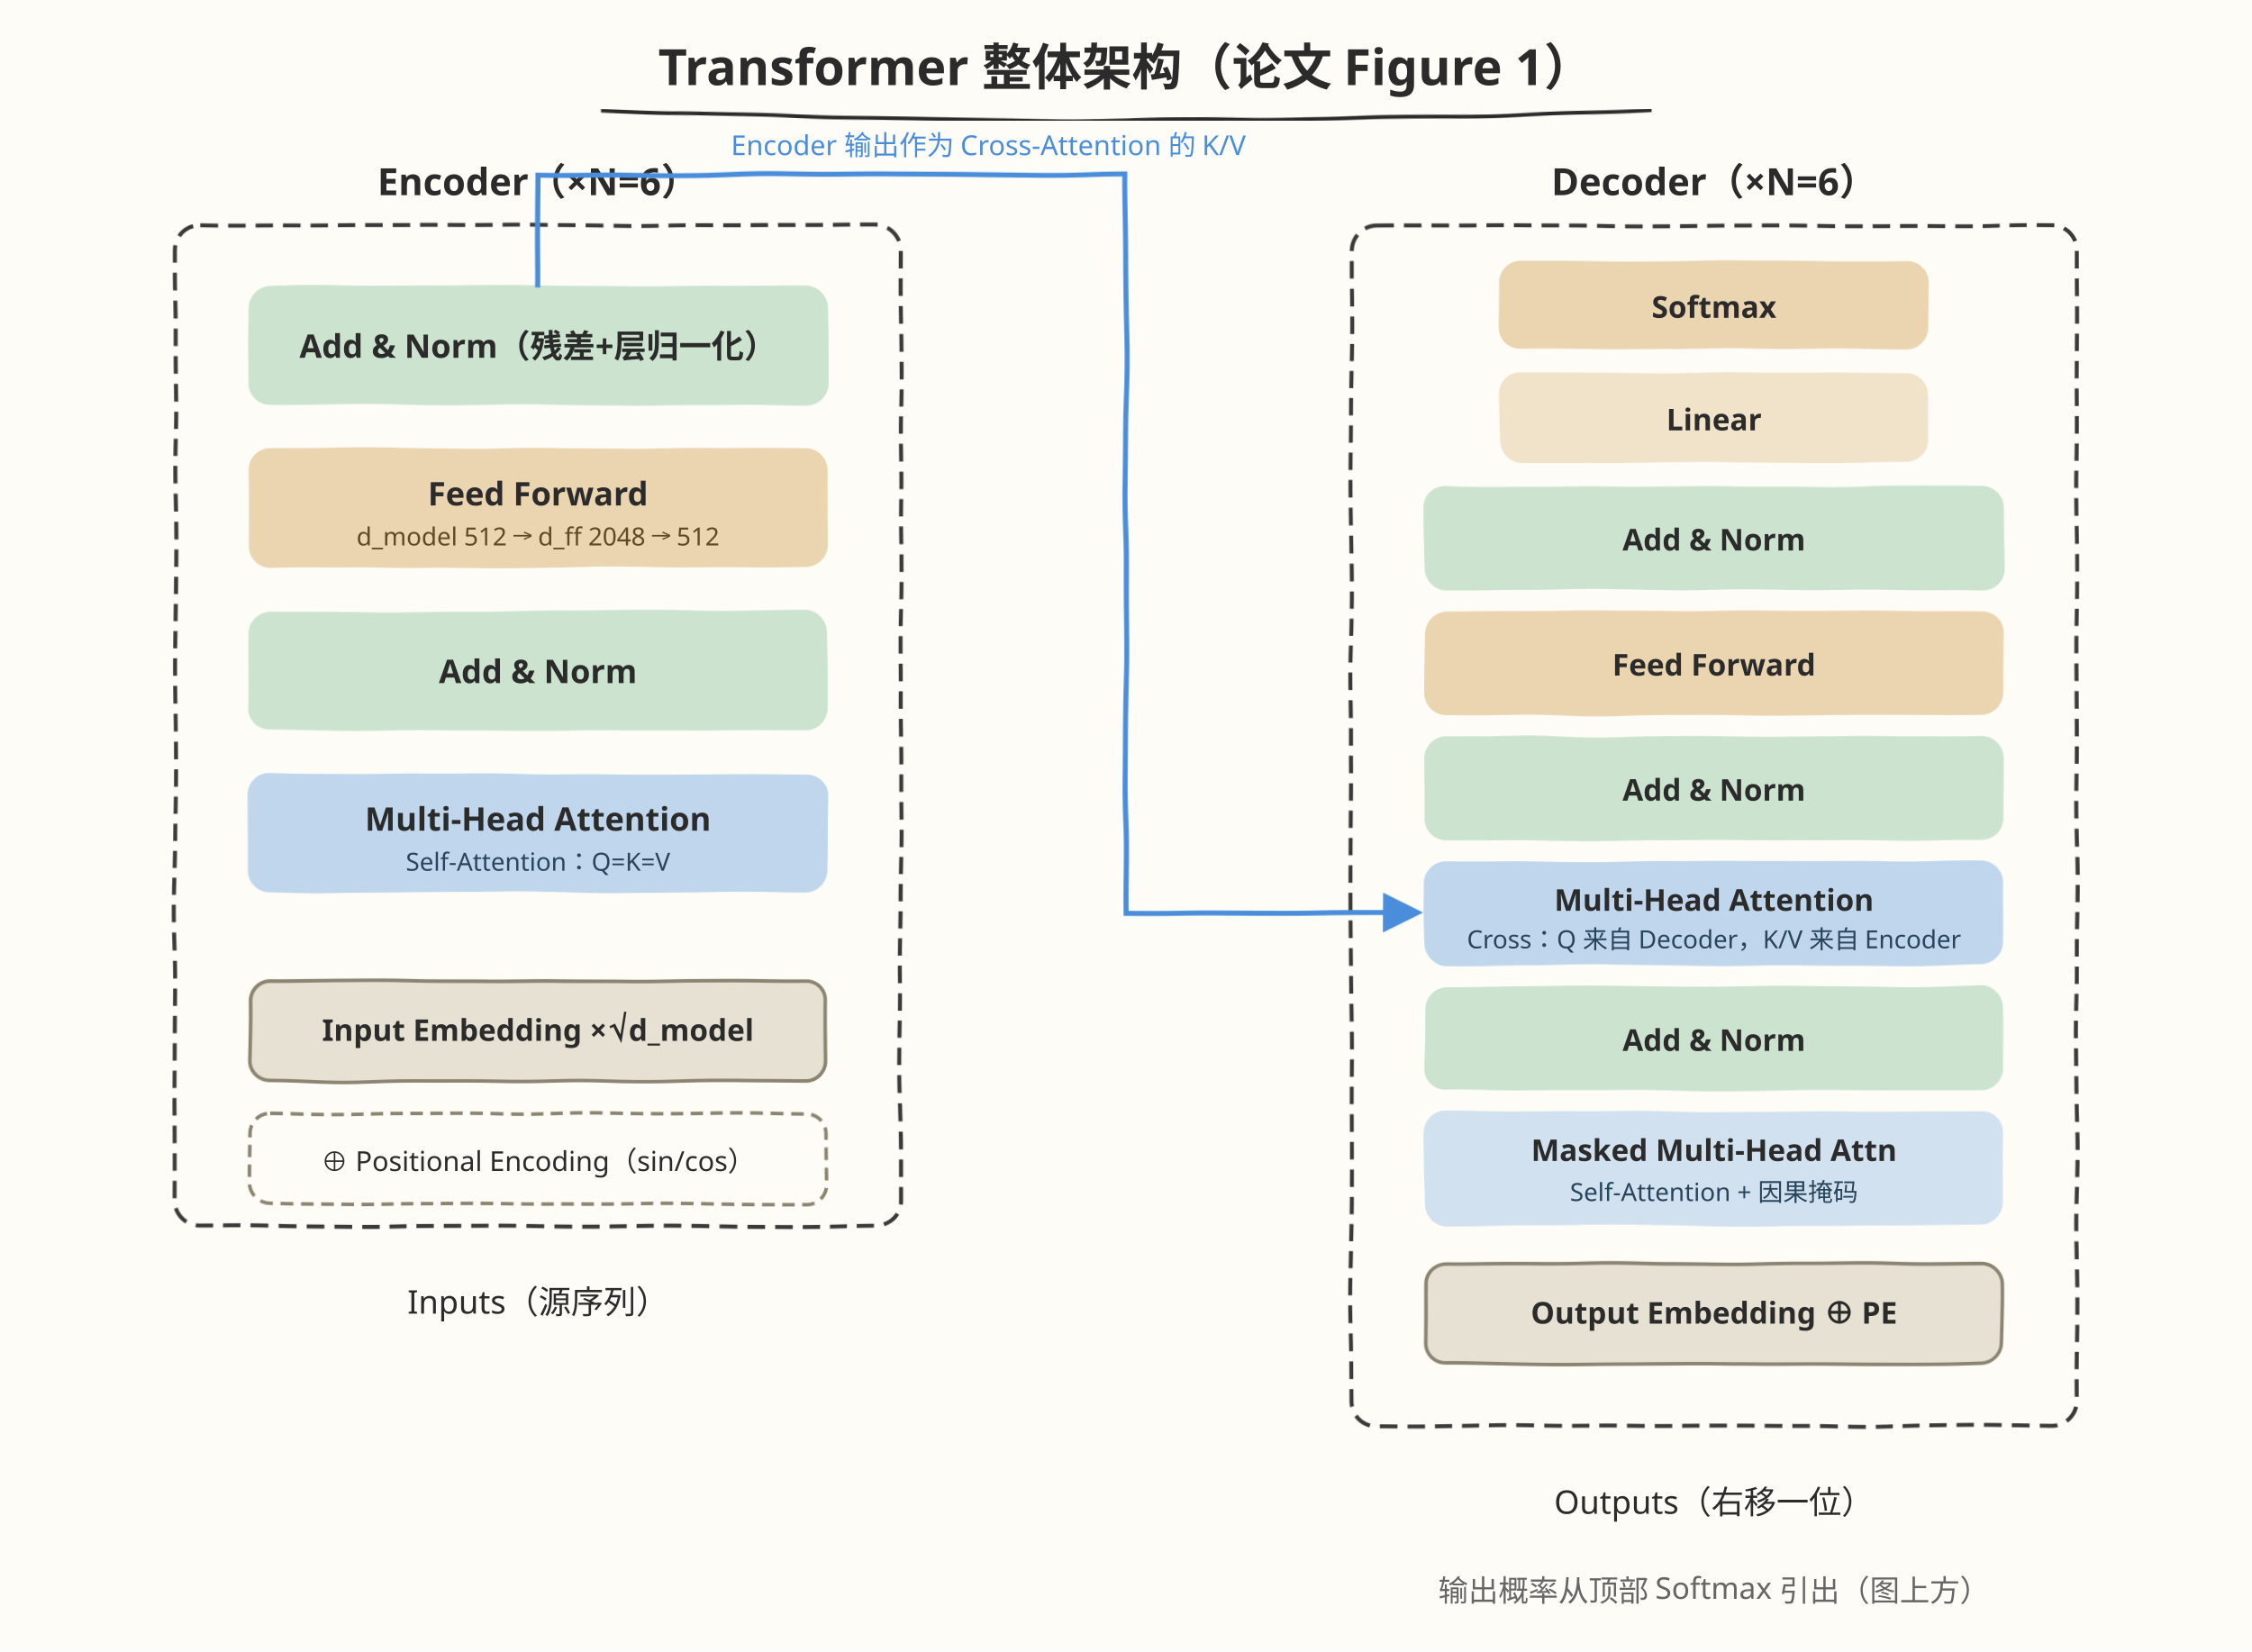
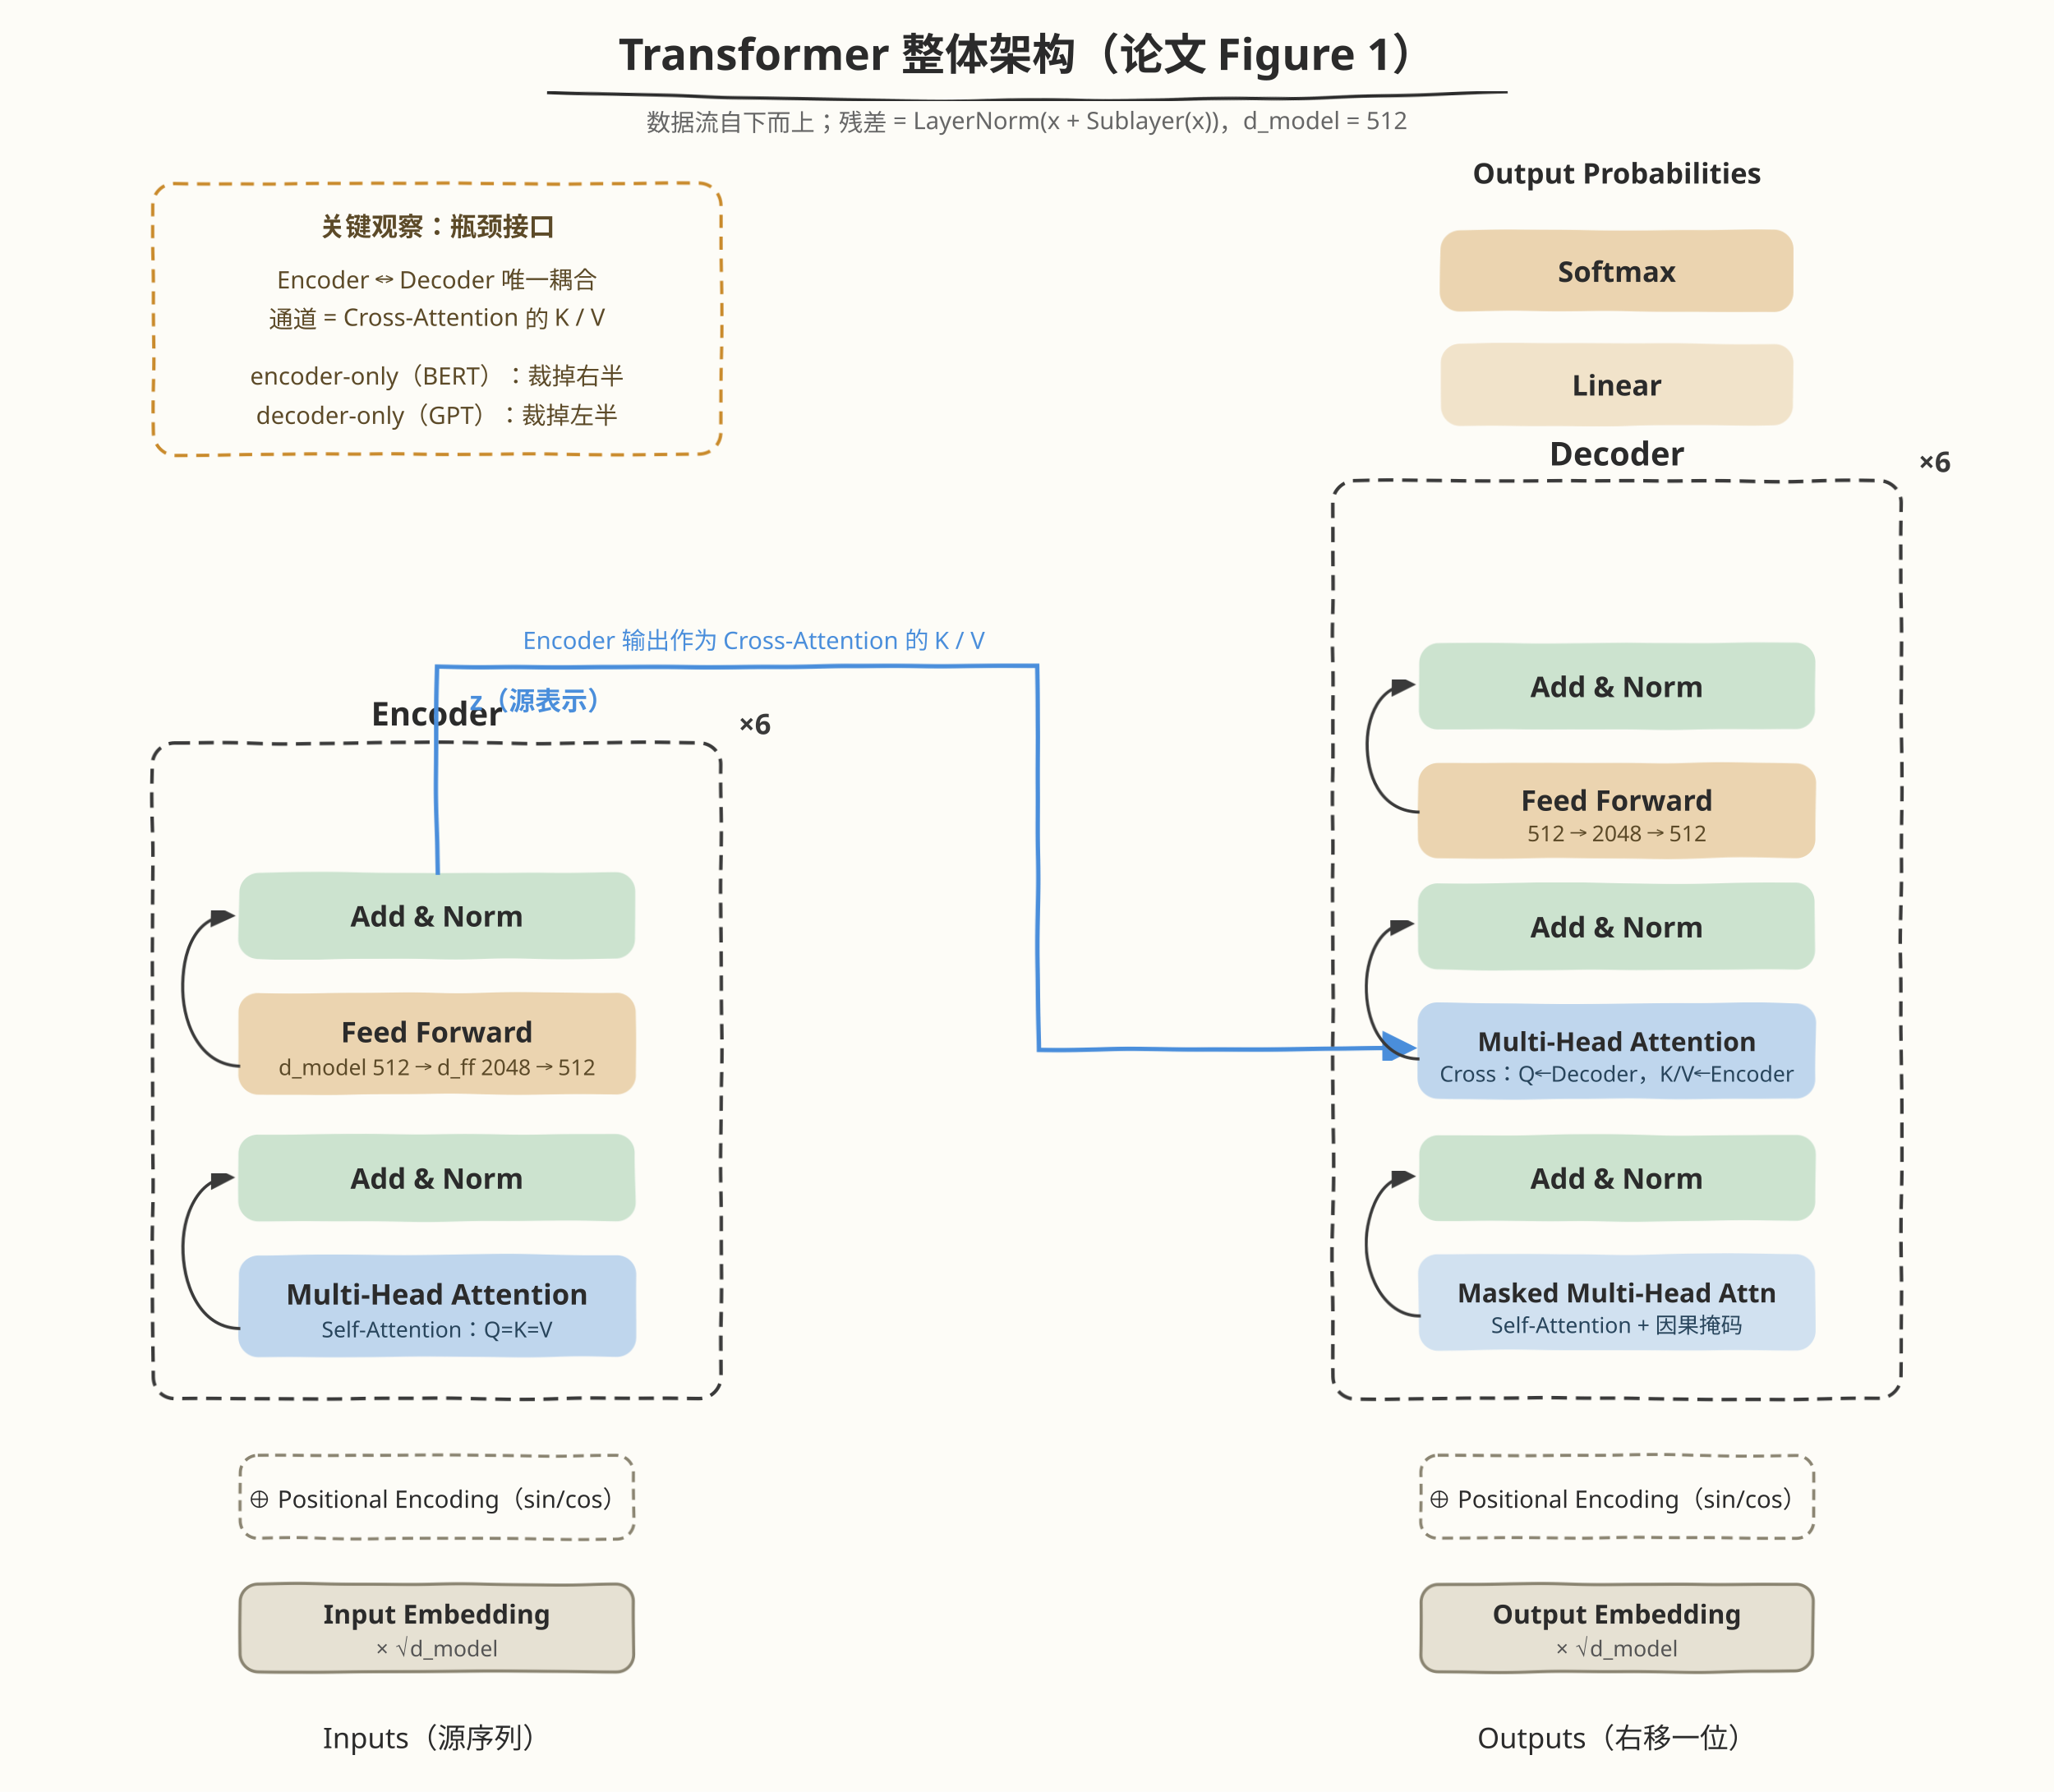
- <svg xmlns="http://www.w3.org/2000/svg" width="900" height="660" viewBox="0 0 900 660" font-family="'Comic Sans MS','Marker Felt','Segoe UI',cursive">
+ <svg xmlns="http://www.w3.org/2000/svg" width="940" height="820" viewBox="0 0 940 820" font-family="'Comic Sans MS','Kaiti SC','Marker Felt','Segoe UI',cursive">
  <defs>
    <filter id="sk" x="-3%" y="-3%" width="106%" height="106%">
      <feTurbulence type="fractalNoise" baseFrequency="0.018" numOctaves="2" seed="7" result="n" />
      <feDisplacementMap in="SourceGraphic" in2="n" scale="1.8" />
    </filter>
    <marker id="ar" markerWidth="8" markerHeight="8" refX="6" refY="4" orient="auto">
      <path d="M0,0 L8,4 L0,8 z" fill="#3a3a3a" />
    </marker>
    <marker id="arB" markerWidth="8" markerHeight="8" refX="6" refY="4" orient="auto">
      <path d="M0,0 L8,4 L0,8 z" fill="#4a8edb" />
    </marker>
  </defs>
-   <rect width="900" height="660" fill="#fdfcf7" />
-   <text x="450" y="34" text-anchor="middle" font-size="20" font-weight="bold" fill="#2b2b2b">Transformer 整体架构（论文 Figure 1）</text>
-   <path d="M 240 44 Q 450 52 660 44" stroke="#2b2b2b" stroke-width="1.5" fill="none" filter="url(#sk)" />
-   <text x="215" y="78" text-anchor="middle" font-size="15" font-weight="bold" fill="#2b2b2b">Encoder（×N=6）</text>
+   <rect width="940" height="820" fill="#fdfcf7" />
+   <text x="470" y="32" text-anchor="middle" font-size="20" font-weight="bold" fill="#2b2b2b">Transformer 整体架构（论文 Figure 1）</text>
+   <path d="M 250 42 Q 470 50 690 42" stroke="#2b2b2b" stroke-width="1.5" fill="none" filter="url(#sk)" />
+   <text x="470" y="60" text-anchor="middle" font-size="11" fill="#666">数据流自下而上；残差 = LayerNorm(x + Sublayer(x))，d_model = 512</text>
  <g filter="url(#sk)">
-     <rect x="70" y="90" width="290" height="400" rx="10" fill="none" stroke="#3a3a3a" stroke-width="1.6" stroke-dasharray="7 4" />
+     <rect x="70" y="84" width="260" height="124" rx="10" fill="none" stroke="#c98a2b" stroke-width="1.5" stroke-dasharray="6 4" />
  </g>
+   <text x="200" y="108" text-anchor="middle" font-size="12" font-weight="bold" fill="#5c4a28">关键观察：瓶颈接口</text>
+   <text x="200" y="132" text-anchor="middle" font-size="11" fill="#5c4a28">Encoder ↔ Decoder 唯一耦合</text>
+   <text x="200" y="150" text-anchor="middle" font-size="11" fill="#5c4a28">通道 = Cross-Attention 的 K / V</text>
+   <text x="200" y="176" text-anchor="middle" font-size="11" fill="#5c4a28">encoder-only（BERT）：裁掉右半</text>
+   <text x="200" y="194" text-anchor="middle" font-size="11" fill="#5c4a28">decoder-only（GPT）：裁掉左半</text>
+   <text x="740" y="84" text-anchor="middle" font-size="13" font-weight="bold" fill="#2b2b2b">Output Probabilities</text>
+   <path d="M 740 106 L 740 90" stroke="#3a3a3a" stroke-width="1.6" marker-end="url(#ar)" filter="url(#sk)" />
  <g filter="url(#sk)">
-     <rect x="100" y="115" width="230" height="46" rx="8" fill="#57a773" opacity="0.30" stroke="#57a773" stroke-width="1.6" />
+     <rect x="660" y="106" width="160" height="36" rx="8" fill="#c98a2b" opacity="0.35" stroke="#c98a2b" stroke-width="1.6" />
  </g>
-   <text x="215" y="143" text-anchor="middle" font-size="13" font-weight="bold" fill="#2b2b2b">Add &amp; Norm（残差+层归一化）</text>
+   <text x="740" y="129" text-anchor="middle" font-size="13" font-weight="bold" fill="#2b2b2b">Softmax</text>
+   <path d="M 740 158 L 740 142" stroke="#3a3a3a" stroke-width="1.6" marker-end="url(#ar)" filter="url(#sk)" />
  <g filter="url(#sk)">
-     <rect x="100" y="180" width="230" height="46" rx="8" fill="#c98a2b" opacity="0.35" stroke="#c98a2b" stroke-width="1.6" />
+     <rect x="660" y="158" width="160" height="36" rx="8" fill="#c98a2b" opacity="0.22" stroke="#c98a2b" stroke-width="1.4" />
  </g>
-   <text x="215" y="202" text-anchor="middle" font-size="13" font-weight="bold" fill="#2b2b2b">Feed Forward</text>
-   <text x="215" y="218" text-anchor="middle" font-size="10" fill="#5c4a28">d_model 512 → d_ff 2048 → 512</text>
+   <text x="740" y="181" text-anchor="middle" font-size="13" font-weight="bold" fill="#2b2b2b">Linear</text>
+   <path d="M 740 220 L 740 196" stroke="#3a3a3a" stroke-width="1.6" marker-end="url(#ar)" filter="url(#sk)" />
+   <text x="200" y="332" text-anchor="middle" font-size="15" font-weight="bold" fill="#2b2b2b">Encoder</text>
  <g filter="url(#sk)">
-     <rect x="100" y="245" width="230" height="46" rx="8" fill="#57a773" opacity="0.30" stroke="#57a773" stroke-width="1.6" />
+     <rect x="70" y="340" width="260" height="300" rx="10" fill="none" stroke="#3a3a3a" stroke-width="1.6" stroke-dasharray="7 4" />
  </g>
-   <text x="215" y="273" text-anchor="middle" font-size="13" font-weight="bold" fill="#2b2b2b">Add &amp; Norm</text>
+   <text x="338" y="336" font-size="13" font-weight="bold" fill="#3a3a3a">×6</text>
  <g filter="url(#sk)">
-     <rect x="100" y="310" width="230" height="46" rx="8" fill="#4a8edb" opacity="0.35" stroke="#4a8edb" stroke-width="1.6" />
+     <rect x="110" y="575" width="180" height="45" rx="8" fill="#4a8edb" opacity="0.35" stroke="#4a8edb" stroke-width="1.8" />
  </g>
-   <text x="215" y="332" text-anchor="middle" font-size="13" font-weight="bold" fill="#2b2b2b">Multi-Head Attention</text>
-   <text x="215" y="348" text-anchor="middle" font-size="10" fill="#28455c">Self-Attention：Q=K=V</text>
+   <text x="200" y="597" text-anchor="middle" font-size="13" font-weight="bold" fill="#2b2b2b">Multi-Head Attention</text>
+   <text x="200" y="612" text-anchor="middle" font-size="10" fill="#28455c">Self-Attention：Q=K=V</text>
+   <path d="M 200 575 L 200 560" stroke="#3a3a3a" stroke-width="1.6" marker-end="url(#ar)" filter="url(#sk)" />
+   <path d="M 110 608 C 76 608 76 539 105 539" stroke="#3a3a3a" stroke-width="1.4" fill="none" marker-end="url(#ar)" filter="url(#sk)" />
  <g filter="url(#sk)">
-     <rect x="100" y="392" width="230" height="40" rx="8" fill="#e6e1d3" stroke="#8a8471" stroke-width="1.4" />
+     <rect x="110" y="520" width="180" height="38" rx="8" fill="#57a773" opacity="0.30" stroke="#57a773" stroke-width="1.6" />
  </g>
-   <text x="215" y="416" text-anchor="middle" font-size="12" font-weight="bold" fill="#2b2b2b">Input Embedding ×√d_model</text>
+   <text x="200" y="544" text-anchor="middle" font-size="13" font-weight="bold" fill="#2b2b2b">Add &amp; Norm</text>
+   <path d="M 200 520 L 200 504" stroke="#3a3a3a" stroke-width="1.6" marker-end="url(#ar)" filter="url(#sk)" />
  <g filter="url(#sk)">
-     <rect x="100" y="445" width="230" height="36" rx="8" fill="none" stroke="#8a8471" stroke-width="1.4" stroke-dasharray="5 3" />
+     <rect x="110" y="455" width="180" height="45" rx="8" fill="#c98a2b" opacity="0.35" stroke="#c98a2b" stroke-width="1.6" />
  </g>
-   <text x="215" y="468" text-anchor="middle" font-size="11" fill="#2b2b2b">⊕ Positional Encoding（sin/cos）</text>
-   <text x="215" y="525" text-anchor="middle" font-size="13" fill="#2b2b2b">Inputs（源序列）</text>
-   <path d="M 215 512 L 215 488" stroke="#3a3a3a" stroke-width="1.6" marker-end="url(#ar)" filter="url(#sk)" />
-   <path d="M 215 392 L 215 362" stroke="#3a3a3a" stroke-width="1.6" marker-end="url(#ar)" filter="url(#sk)" />
-   <path d="M 215 115 L 215 70 L 450 70 L 450 365 L 565 365" stroke="#4a8edb" stroke-width="2" fill="none" marker-end="url(#arB)" filter="url(#sk)" />
-   <text x="395" y="62" text-anchor="middle" font-size="11" fill="#4a8edb">Encoder 输出作为 Cross-Attention 的 K/V</text>
-   <text x="685" y="78" text-anchor="middle" font-size="15" font-weight="bold" fill="#2b2b2b">Decoder（×N=6）</text>
+   <text x="200" y="477" text-anchor="middle" font-size="13" font-weight="bold" fill="#2b2b2b">Feed Forward</text>
+   <text x="200" y="492" text-anchor="middle" font-size="10" fill="#5c4a28">d_model 512 → d_ff 2048 → 512</text>
+   <path d="M 200 455 L 200 440" stroke="#3a3a3a" stroke-width="1.6" marker-end="url(#ar)" filter="url(#sk)" />
+   <path d="M 110 488 C 76 488 76 419 105 419" stroke="#3a3a3a" stroke-width="1.4" fill="none" marker-end="url(#ar)" filter="url(#sk)" />
  <g filter="url(#sk)">
-     <rect x="540" y="90" width="290" height="480" rx="10" fill="none" stroke="#3a3a3a" stroke-width="1.6" stroke-dasharray="7 4" />
+     <rect x="110" y="400" width="180" height="38" rx="8" fill="#57a773" opacity="0.30" stroke="#57a773" stroke-width="1.6" />
  </g>
+   <text x="200" y="424" text-anchor="middle" font-size="13" font-weight="bold" fill="#2b2b2b">Add &amp; Norm</text>
+   <path d="M 200 400 L 200 305 L 475 305 L 475 480 L 645 480" stroke="#4a8edb" stroke-width="2" fill="none" marker-end="url(#arB)" filter="url(#sk)" />
+   <text x="215" y="325" font-size="12" font-weight="bold" fill="#4a8edb">z（源表示）</text>
+   <text x="345" y="297" text-anchor="middle" font-size="11" fill="#4a8edb">Encoder 输出作为 Cross-Attention 的 K / V</text>
+   <text x="740" y="213" text-anchor="middle" font-size="15" font-weight="bold" fill="#2b2b2b">Decoder</text>
  <g filter="url(#sk)">
-     <rect x="600" y="105" width="170" height="34" rx="8" fill="#c98a2b" opacity="0.35" stroke="#c98a2b" stroke-width="1.6" />
+     <rect x="610" y="220" width="260" height="420" rx="10" fill="none" stroke="#3a3a3a" stroke-width="1.6" stroke-dasharray="7 4" />
  </g>
-   <text x="685" y="127" text-anchor="middle" font-size="12" font-weight="bold" fill="#2b2b2b">Softmax</text>
+   <text x="878" y="216" font-size="13" font-weight="bold" fill="#3a3a3a">×6</text>
  <g filter="url(#sk)">
-     <rect x="600" y="150" width="170" height="34" rx="8" fill="#c98a2b" opacity="0.22" stroke="#c98a2b" stroke-width="1.4" />
+     <rect x="650" y="575" width="180" height="42" rx="8" fill="#4a8edb" opacity="0.25" stroke="#4a8edb" stroke-width="1.8" />
  </g>
-   <text x="685" y="172" text-anchor="middle" font-size="12" font-weight="bold" fill="#2b2b2b">Linear</text>
+   <text x="740" y="596" text-anchor="middle" font-size="12" font-weight="bold" fill="#2b2b2b">Masked Multi-Head Attn</text>
+   <text x="740" y="610" text-anchor="middle" font-size="10" fill="#28455c">Self-Attention + 因果掩码</text>
+   <path d="M 740 575 L 740 560" stroke="#3a3a3a" stroke-width="1.6" marker-end="url(#ar)" filter="url(#sk)" />
+   <path d="M 650 602 C 618 602 618 538 645 538" stroke="#3a3a3a" stroke-width="1.4" fill="none" marker-end="url(#ar)" filter="url(#sk)" />
  <g filter="url(#sk)">
-     <rect x="570" y="195" width="230" height="40" rx="8" fill="#57a773" opacity="0.30" stroke="#57a773" stroke-width="1.6" />
+     <rect x="650" y="520" width="180" height="38" rx="8" fill="#57a773" opacity="0.30" stroke="#57a773" stroke-width="1.6" />
  </g>
-   <text x="685" y="220" text-anchor="middle" font-size="12" font-weight="bold" fill="#2b2b2b">Add &amp; Norm</text>
+   <text x="740" y="544" text-anchor="middle" font-size="13" font-weight="bold" fill="#2b2b2b">Add &amp; Norm</text>
+   <path d="M 740 520 L 740 504" stroke="#3a3a3a" stroke-width="1.6" marker-end="url(#ar)" filter="url(#sk)" />
  <g filter="url(#sk)">
-     <rect x="570" y="245" width="230" height="40" rx="8" fill="#c98a2b" opacity="0.35" stroke="#c98a2b" stroke-width="1.6" />
+     <rect x="650" y="460" width="180" height="42" rx="8" fill="#4a8edb" opacity="0.35" stroke="#4a8edb" stroke-width="1.8" />
  </g>
-   <text x="685" y="270" text-anchor="middle" font-size="12" font-weight="bold" fill="#2b2b2b">Feed Forward</text>
+   <text x="740" y="481" text-anchor="middle" font-size="12" font-weight="bold" fill="#2b2b2b">Multi-Head Attention</text>
+   <text x="740" y="495" text-anchor="middle" font-size="10" fill="#28455c">Cross：Q←Decoder，K/V←Encoder</text>
+   <path d="M 740 460 L 740 444" stroke="#3a3a3a" stroke-width="1.6" marker-end="url(#ar)" filter="url(#sk)" />
+   <path d="M 650 485 C 618 485 618 423 645 423" stroke="#3a3a3a" stroke-width="1.4" fill="none" marker-end="url(#ar)" filter="url(#sk)" />
  <g filter="url(#sk)">
-     <rect x="570" y="295" width="230" height="40" rx="8" fill="#57a773" opacity="0.30" stroke="#57a773" stroke-width="1.6" />
+     <rect x="650" y="405" width="180" height="38" rx="8" fill="#57a773" opacity="0.30" stroke="#57a773" stroke-width="1.6" />
  </g>
-   <text x="685" y="320" text-anchor="middle" font-size="12" font-weight="bold" fill="#2b2b2b">Add &amp; Norm</text>
+   <text x="740" y="429" text-anchor="middle" font-size="13" font-weight="bold" fill="#2b2b2b">Add &amp; Norm</text>
+   <path d="M 740 405 L 740 394" stroke="#3a3a3a" stroke-width="1.6" marker-end="url(#ar)" filter="url(#sk)" />
  <g filter="url(#sk)">
-     <rect x="570" y="345" width="230" height="40" rx="8" fill="#4a8edb" opacity="0.35" stroke="#4a8edb" stroke-width="1.6" />
+     <rect x="650" y="350" width="180" height="42" rx="8" fill="#c98a2b" opacity="0.35" stroke="#c98a2b" stroke-width="1.6" />
  </g>
-   <text x="685" y="364" text-anchor="middle" font-size="12" font-weight="bold" fill="#2b2b2b">Multi-Head Attention</text>
-   <text x="685" y="379" text-anchor="middle" font-size="10" fill="#28455c">Cross：Q 来自 Decoder，K/V 来自 Encoder</text>
+   <text x="740" y="371" text-anchor="middle" font-size="13" font-weight="bold" fill="#2b2b2b">Feed Forward</text>
+   <text x="740" y="385" text-anchor="middle" font-size="10" fill="#5c4a28">512 → 2048 → 512</text>
+   <path d="M 740 350 L 740 334" stroke="#3a3a3a" stroke-width="1.6" marker-end="url(#ar)" filter="url(#sk)" />
+   <path d="M 650 372 C 618 372 618 313 645 313" stroke="#3a3a3a" stroke-width="1.4" fill="none" marker-end="url(#ar)" filter="url(#sk)" />
  <g filter="url(#sk)">
-     <rect x="570" y="395" width="230" height="40" rx="8" fill="#57a773" opacity="0.30" stroke="#57a773" stroke-width="1.6" />
+     <rect x="650" y="295" width="180" height="38" rx="8" fill="#57a773" opacity="0.30" stroke="#57a773" stroke-width="1.6" />
  </g>
-   <text x="685" y="420" text-anchor="middle" font-size="12" font-weight="bold" fill="#2b2b2b">Add &amp; Norm</text>
+   <text x="740" y="319" text-anchor="middle" font-size="13" font-weight="bold" fill="#2b2b2b">Add &amp; Norm</text>
+   <path d="M 740 295 L 740 224" stroke="#3a3a3a" stroke-width="1.6" marker-end="url(#ar)" filter="url(#sk)" />
+   <path d="M 200 640 L 200 664" stroke="#3a3a3a" stroke-width="1.6" marker-end="url(#ar)" filter="url(#sk)" />
  <g filter="url(#sk)">
-     <rect x="570" y="445" width="230" height="44" rx="8" fill="#4a8edb" opacity="0.25" stroke="#4a8edb" stroke-width="1.6" />
+     <rect x="110" y="666" width="180" height="38" rx="8" fill="none" stroke="#8a8471" stroke-width="1.4" stroke-dasharray="5 3" />
  </g>
-   <text x="685" y="464" text-anchor="middle" font-size="12" font-weight="bold" fill="#2b2b2b">Masked Multi-Head Attn</text>
-   <text x="685" y="480" text-anchor="middle" font-size="10" fill="#28455c">Self-Attention + 因果掩码</text>
+   <text x="200" y="690" text-anchor="middle" font-size="11" fill="#2b2b2b">⊕ Positional Encoding（sin/cos）</text>
+   <path d="M 200 704 L 200 723" stroke="#3a3a3a" stroke-width="1.6" marker-end="url(#ar)" filter="url(#sk)" />
  <g filter="url(#sk)">
-     <rect x="570" y="505" width="230" height="40" rx="8" fill="#e6e1d3" stroke="#8a8471" stroke-width="1.4" />
+     <rect x="110" y="725" width="180" height="40" rx="8" fill="#e6e1d3" stroke="#8a8471" stroke-width="1.4" />
  </g>
-   <text x="685" y="529" text-anchor="middle" font-size="12" font-weight="bold" fill="#2b2b2b">Output Embedding ⊕ PE</text>
-   <text x="685" y="605" text-anchor="middle" font-size="13" fill="#2b2b2b">Outputs（右移一位）</text>
-   <path d="M 685 592 L 685 552" stroke="#3a3a3a" stroke-width="1.6" marker-end="url(#ar)" filter="url(#sk)" />
-   <text x="685" y="640" text-anchor="middle" font-size="12" fill="#666">输出概率从顶部 Softmax 引出（图上方）</text>
-   <path d="M 685 105 L 685 92" stroke="#3a3a3a" stroke-width="1.6" marker-end="url(#ar)" filter="url(#sk)" />
+   <text x="200" y="743" text-anchor="middle" font-size="12" font-weight="bold" fill="#2b2b2b">Input Embedding</text>
+   <text x="200" y="758" text-anchor="middle" font-size="10" fill="#555">× √d_model</text>
+   <path d="M 200 765 L 200 782" stroke="#3a3a3a" stroke-width="1.6" marker-end="url(#ar)" filter="url(#sk)" />
+   <text x="200" y="800" text-anchor="middle" font-size="13" fill="#2b2b2b">Inputs（源序列）</text>
+   <path d="M 740 640 L 740 664" stroke="#3a3a3a" stroke-width="1.6" marker-end="url(#ar)" filter="url(#sk)" />
+   <g filter="url(#sk)">
+     <rect x="650" y="666" width="180" height="38" rx="8" fill="none" stroke="#8a8471" stroke-width="1.4" stroke-dasharray="5 3" />
+   </g>
+   <text x="740" y="690" text-anchor="middle" font-size="11" fill="#2b2b2b">⊕ Positional Encoding（sin/cos）</text>
+   <path d="M 740 704 L 740 723" stroke="#3a3a3a" stroke-width="1.6" marker-end="url(#ar)" filter="url(#sk)" />
+   <g filter="url(#sk)">
+     <rect x="650" y="725" width="180" height="40" rx="8" fill="#e6e1d3" stroke="#8a8471" stroke-width="1.4" />
+   </g>
+   <text x="740" y="743" text-anchor="middle" font-size="12" font-weight="bold" fill="#2b2b2b">Output Embedding</text>
+   <text x="740" y="758" text-anchor="middle" font-size="10" fill="#555">× √d_model</text>
+   <path d="M 740 765 L 740 782" stroke="#3a3a3a" stroke-width="1.6" marker-end="url(#ar)" filter="url(#sk)" />
+   <text x="740" y="800" text-anchor="middle" font-size="13" fill="#2b2b2b">Outputs（右移一位）</text>
</svg>
